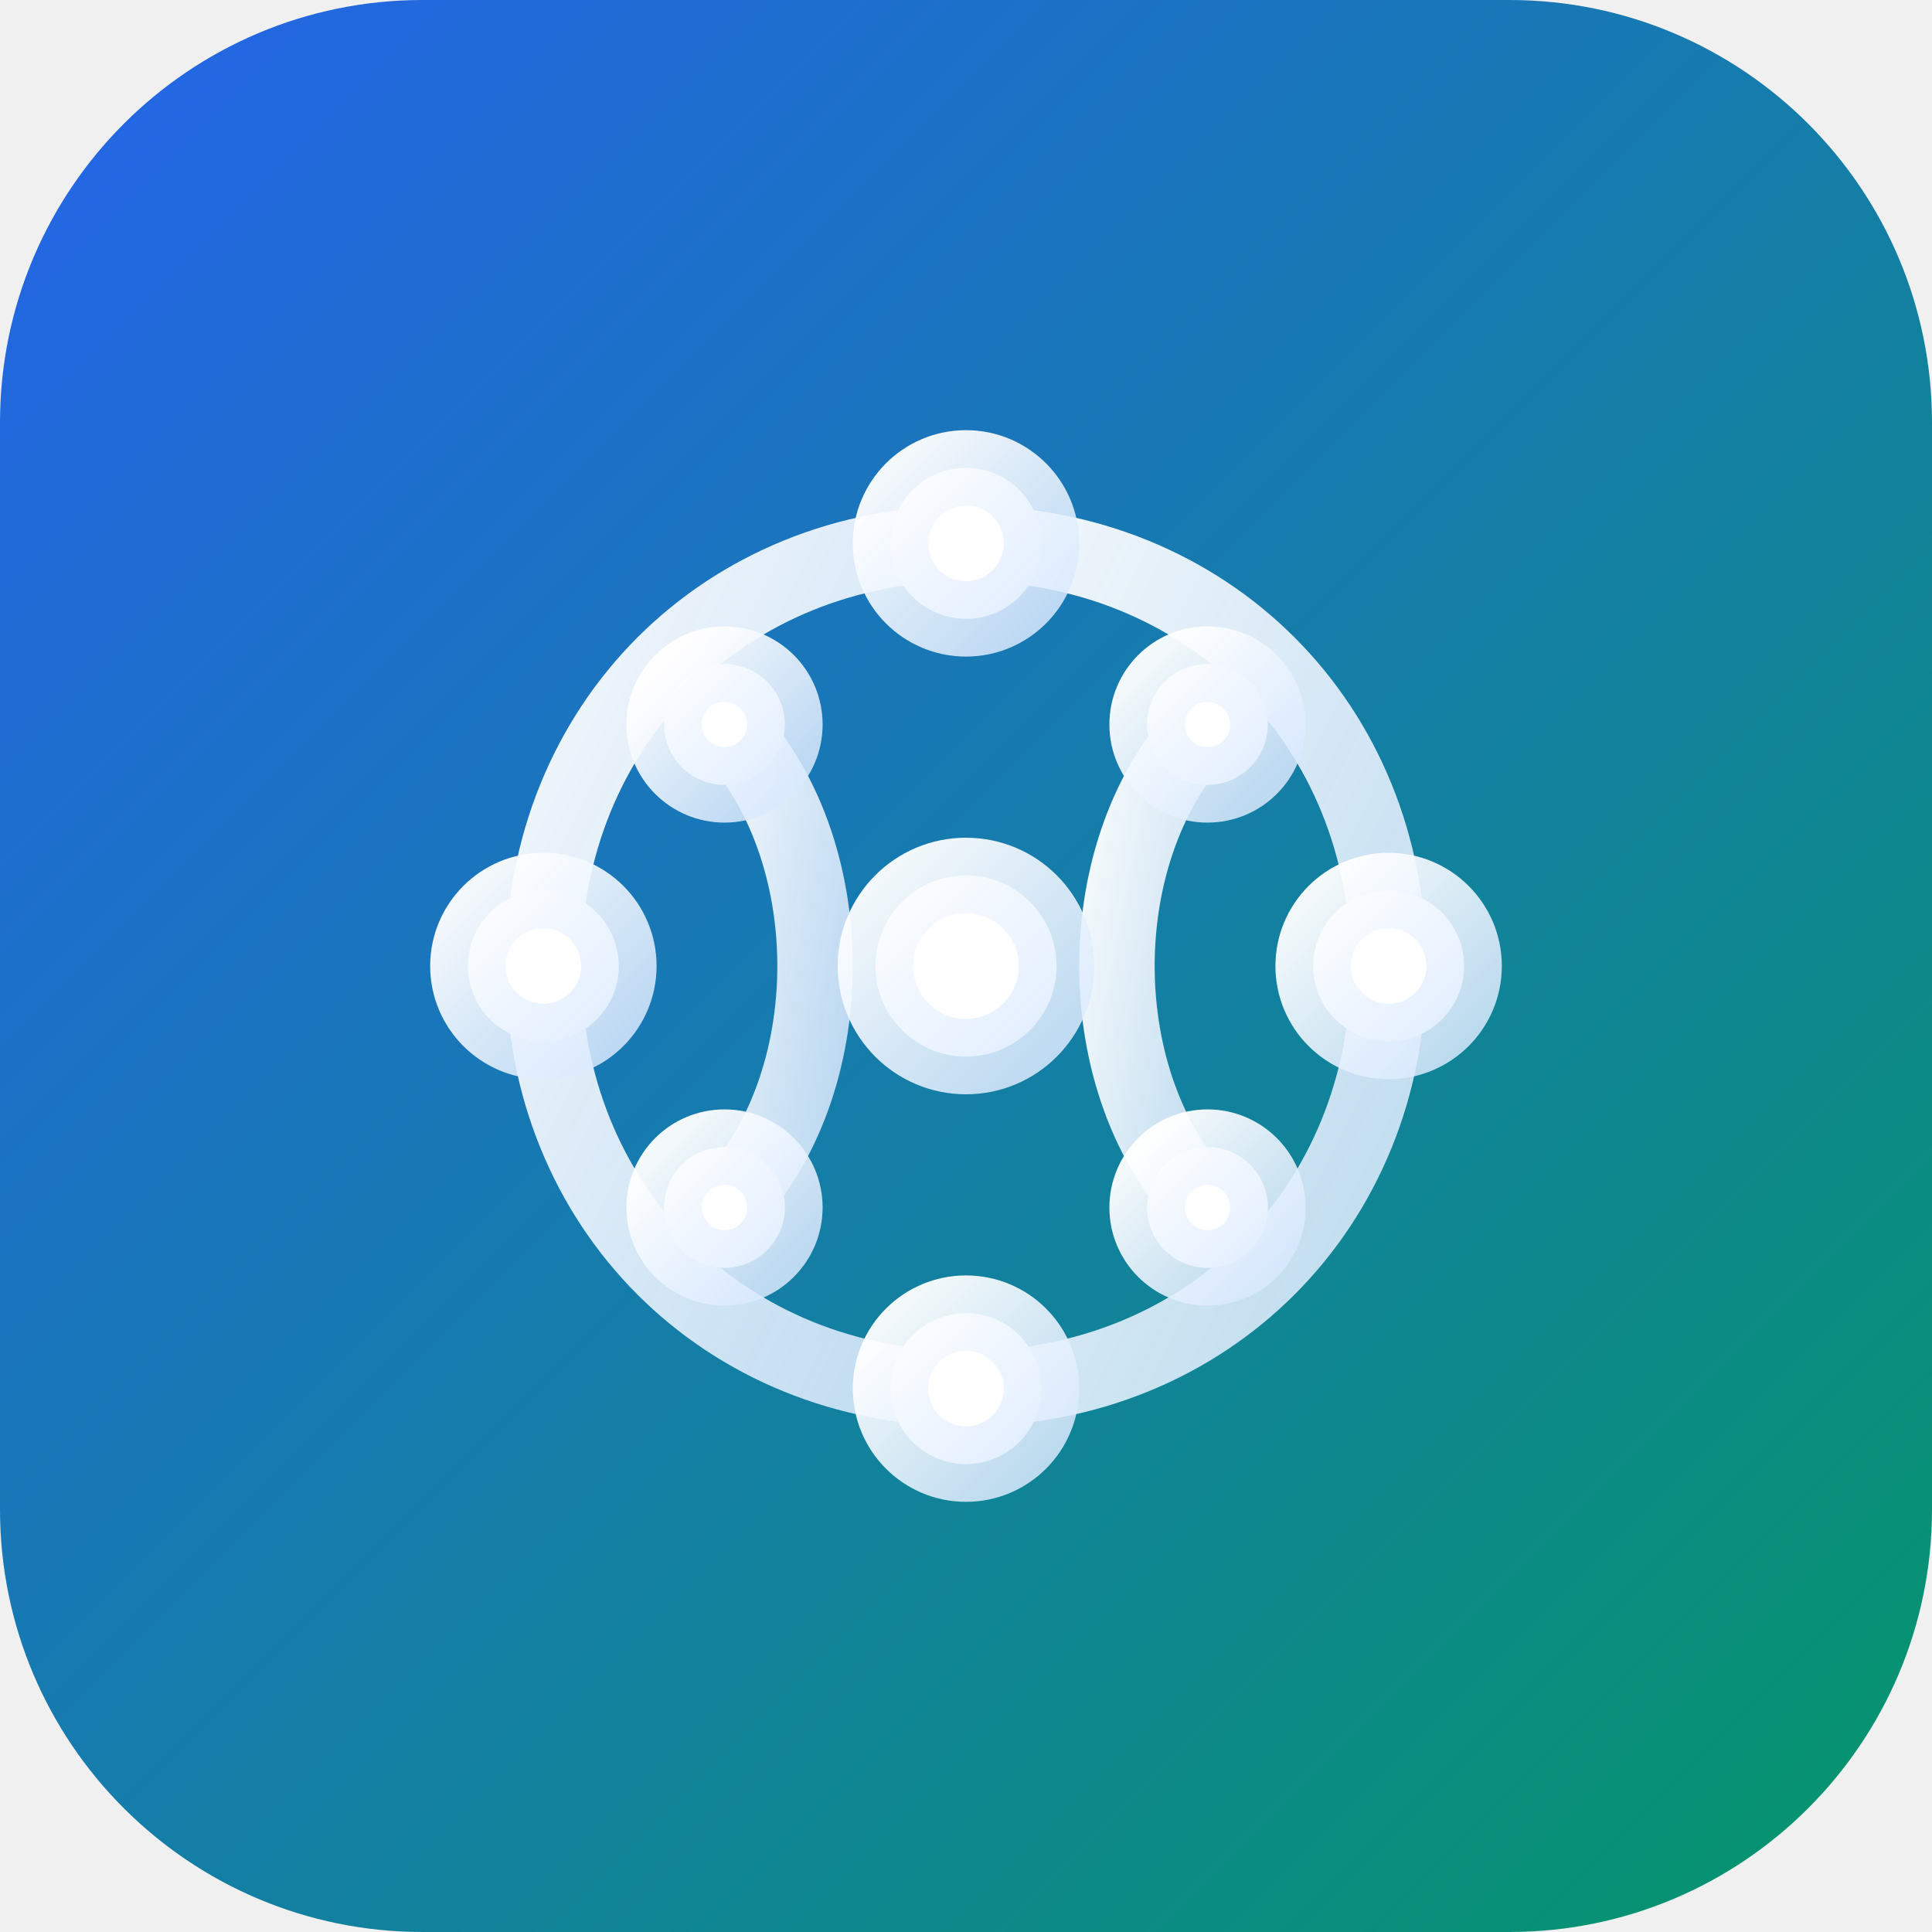
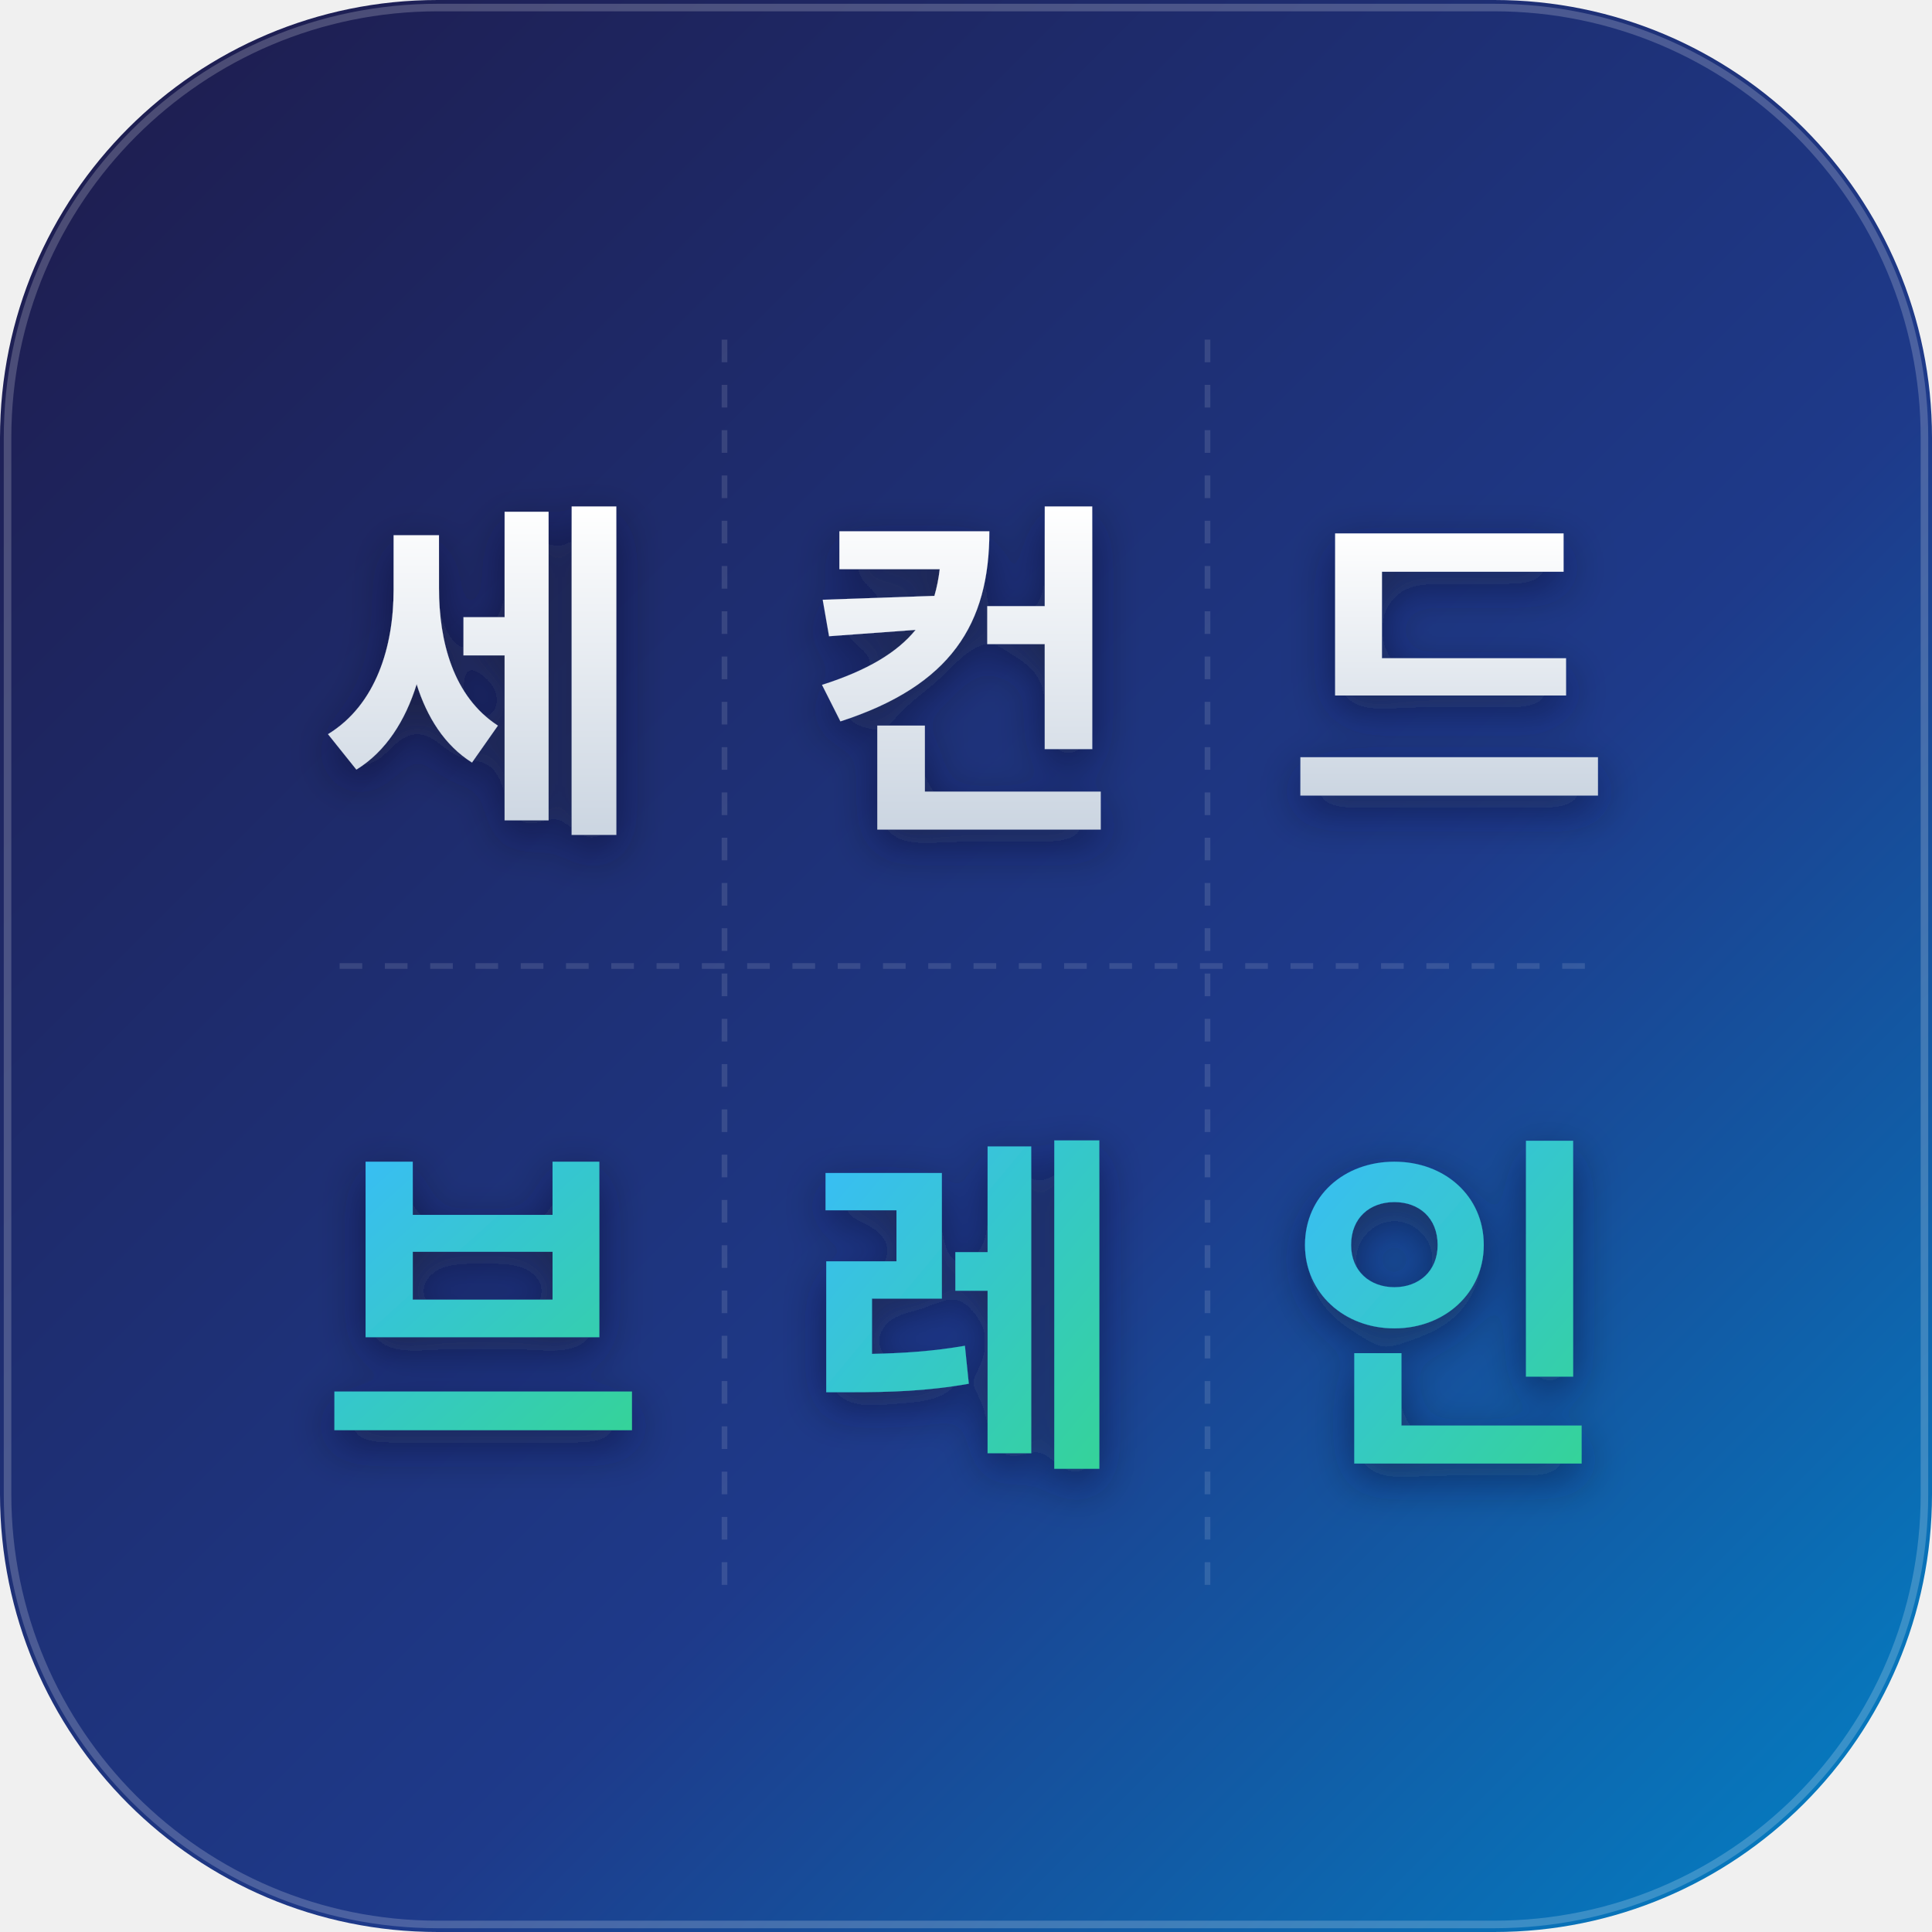
- <svg xmlns="http://www.w3.org/2000/svg" viewBox="0 0 512 512" fill="none">
+ <svg xmlns="http://www.w3.org/2000/svg" viewBox="0 0 512 512" width="512" height="512">
  <defs>
-     <linearGradient id="bgGrad512" x1="0%" y1="0%" x2="100%" y2="100%">
-       <stop offset="0%" stop-color="#2563eb" />
-       <stop offset="100%" stop-color="#059669" />
+     <linearGradient id="bgGradPwa512" x1="0%" y1="0%" x2="100%" y2="100%">
+       <stop offset="0%" stop-color="#1E1B4B" />
+       <stop offset="60%" stop-color="#1E3A8A" />
+       <stop offset="100%" stop-color="#0284C7" />
    </linearGradient>
-     <linearGradient id="glowGrad512" x1="0%" y1="0%" x2="100%" y2="100%">
-       <stop offset="0%" stop-color="#ffffff" stop-opacity="0.95" />
-       <stop offset="100%" stop-color="#dbeafe" stop-opacity="0.85" />
+     <linearGradient id="row1GradPwa512" x1="0%" y1="0%" x2="0%" y2="100%">
+       <stop offset="0%" stop-color="#FFFFFF" />
+       <stop offset="100%" stop-color="#CBD5E1" />
    </linearGradient>
+     <linearGradient id="row2GradPwa512" x1="0%" y1="0%" x2="100%" y2="100%">
+       <stop offset="0%" stop-color="#38BDF8" />
+       <stop offset="100%" stop-color="#34D399" />
+     </linearGradient>
+     <filter id="shadowPwa512" x="-10%" y="-10%" width="120%" height="120%">
+       <feDropShadow dx="0" dy="4" stdDeviation="6" flood-color="#0F172A" flood-opacity="0.5" />
+     </filter>
  </defs>
-   <rect width="512" height="512" rx="112" fill="url(#bgGrad512)" />
-   <g transform="translate(64, 64) scale(8)" stroke="url(#glowGrad512)" stroke-width="2.5" stroke-linecap="round" stroke-linejoin="round">
-     <path d="M24 10 C16 10, 10 16, 10 24 C10 32, 16 38, 24 38" />
-     <path d="M16 16 C20 20, 20 28, 16 32" />
-     <path d="M24 10 C32 10, 38 16, 38 24 C38 32, 32 38, 24 38" />
-     <path d="M32 16 C28 20, 28 28, 32 32" />
-     <line x1="24" y1="12" x2="24" y2="36" />
-     <line x1="12" y1="24" x2="36" y2="24" />
-     <circle cx="24" cy="10" r="2.5" fill="#ffffff" />
-     <circle cx="24" cy="24" r="3" fill="#ffffff" />
-     <circle cx="24" cy="38" r="2.5" fill="#ffffff" />
-     <circle cx="10" cy="24" r="2.5" fill="#ffffff" />
-     <circle cx="38" cy="24" r="2.5" fill="#ffffff" />
-     <circle cx="16" cy="16" r="2" fill="#ffffff" />
-     <circle cx="32" cy="16" r="2" fill="#ffffff" />
-     <circle cx="16" cy="32" r="2" fill="#ffffff" />
-     <circle cx="32" cy="32" r="2" fill="#ffffff" />
+   <rect width="512" height="512" rx="116" fill="url(#bgGradPwa512)" />
+   <rect width="508" height="508" x="2" y="2" rx="114" fill="none" stroke="#FFFFFF" stroke-opacity="0.2" stroke-width="2" />
+   <g stroke="#FFFFFF" stroke-opacity="0.12" stroke-width="1.5">
+     <line x1="192" y1="90" x2="192" y2="422" stroke-dasharray="6 6" />
+     <line x1="320" y1="90" x2="320" y2="422" stroke-dasharray="6 6" />
+     <line x1="90" y1="256" x2="422" y2="256" stroke-dasharray="6 6" />
+   </g>
+   <g font-family="'Pretendard', 'Apple SD Gothic Neo', 'Malgun Gothic', '맑은 고딕', sans-serif" font-weight="900" text-anchor="middle" dominant-baseline="central" filter="url(#shadowPwa512)">
+     <text x="128" y="172" font-size="94" fill="url(#row1GradPwa512)" letter-spacing="-2">세</text>
+     <text x="256" y="172" font-size="94" fill="url(#row1GradPwa512)" letter-spacing="-2">컨</text>
+     <text x="384" y="172" font-size="94" fill="url(#row1GradPwa512)" letter-spacing="-2">드</text>
+     <text x="128" y="340" font-size="94" fill="url(#row2GradPwa512)" letter-spacing="-2">브</text>
+     <text x="256" y="340" font-size="94" fill="url(#row2GradPwa512)" letter-spacing="-2">레</text>
+     <text x="384" y="340" font-size="94" fill="url(#row2GradPwa512)" letter-spacing="-2">인</text>
  </g>
</svg>
